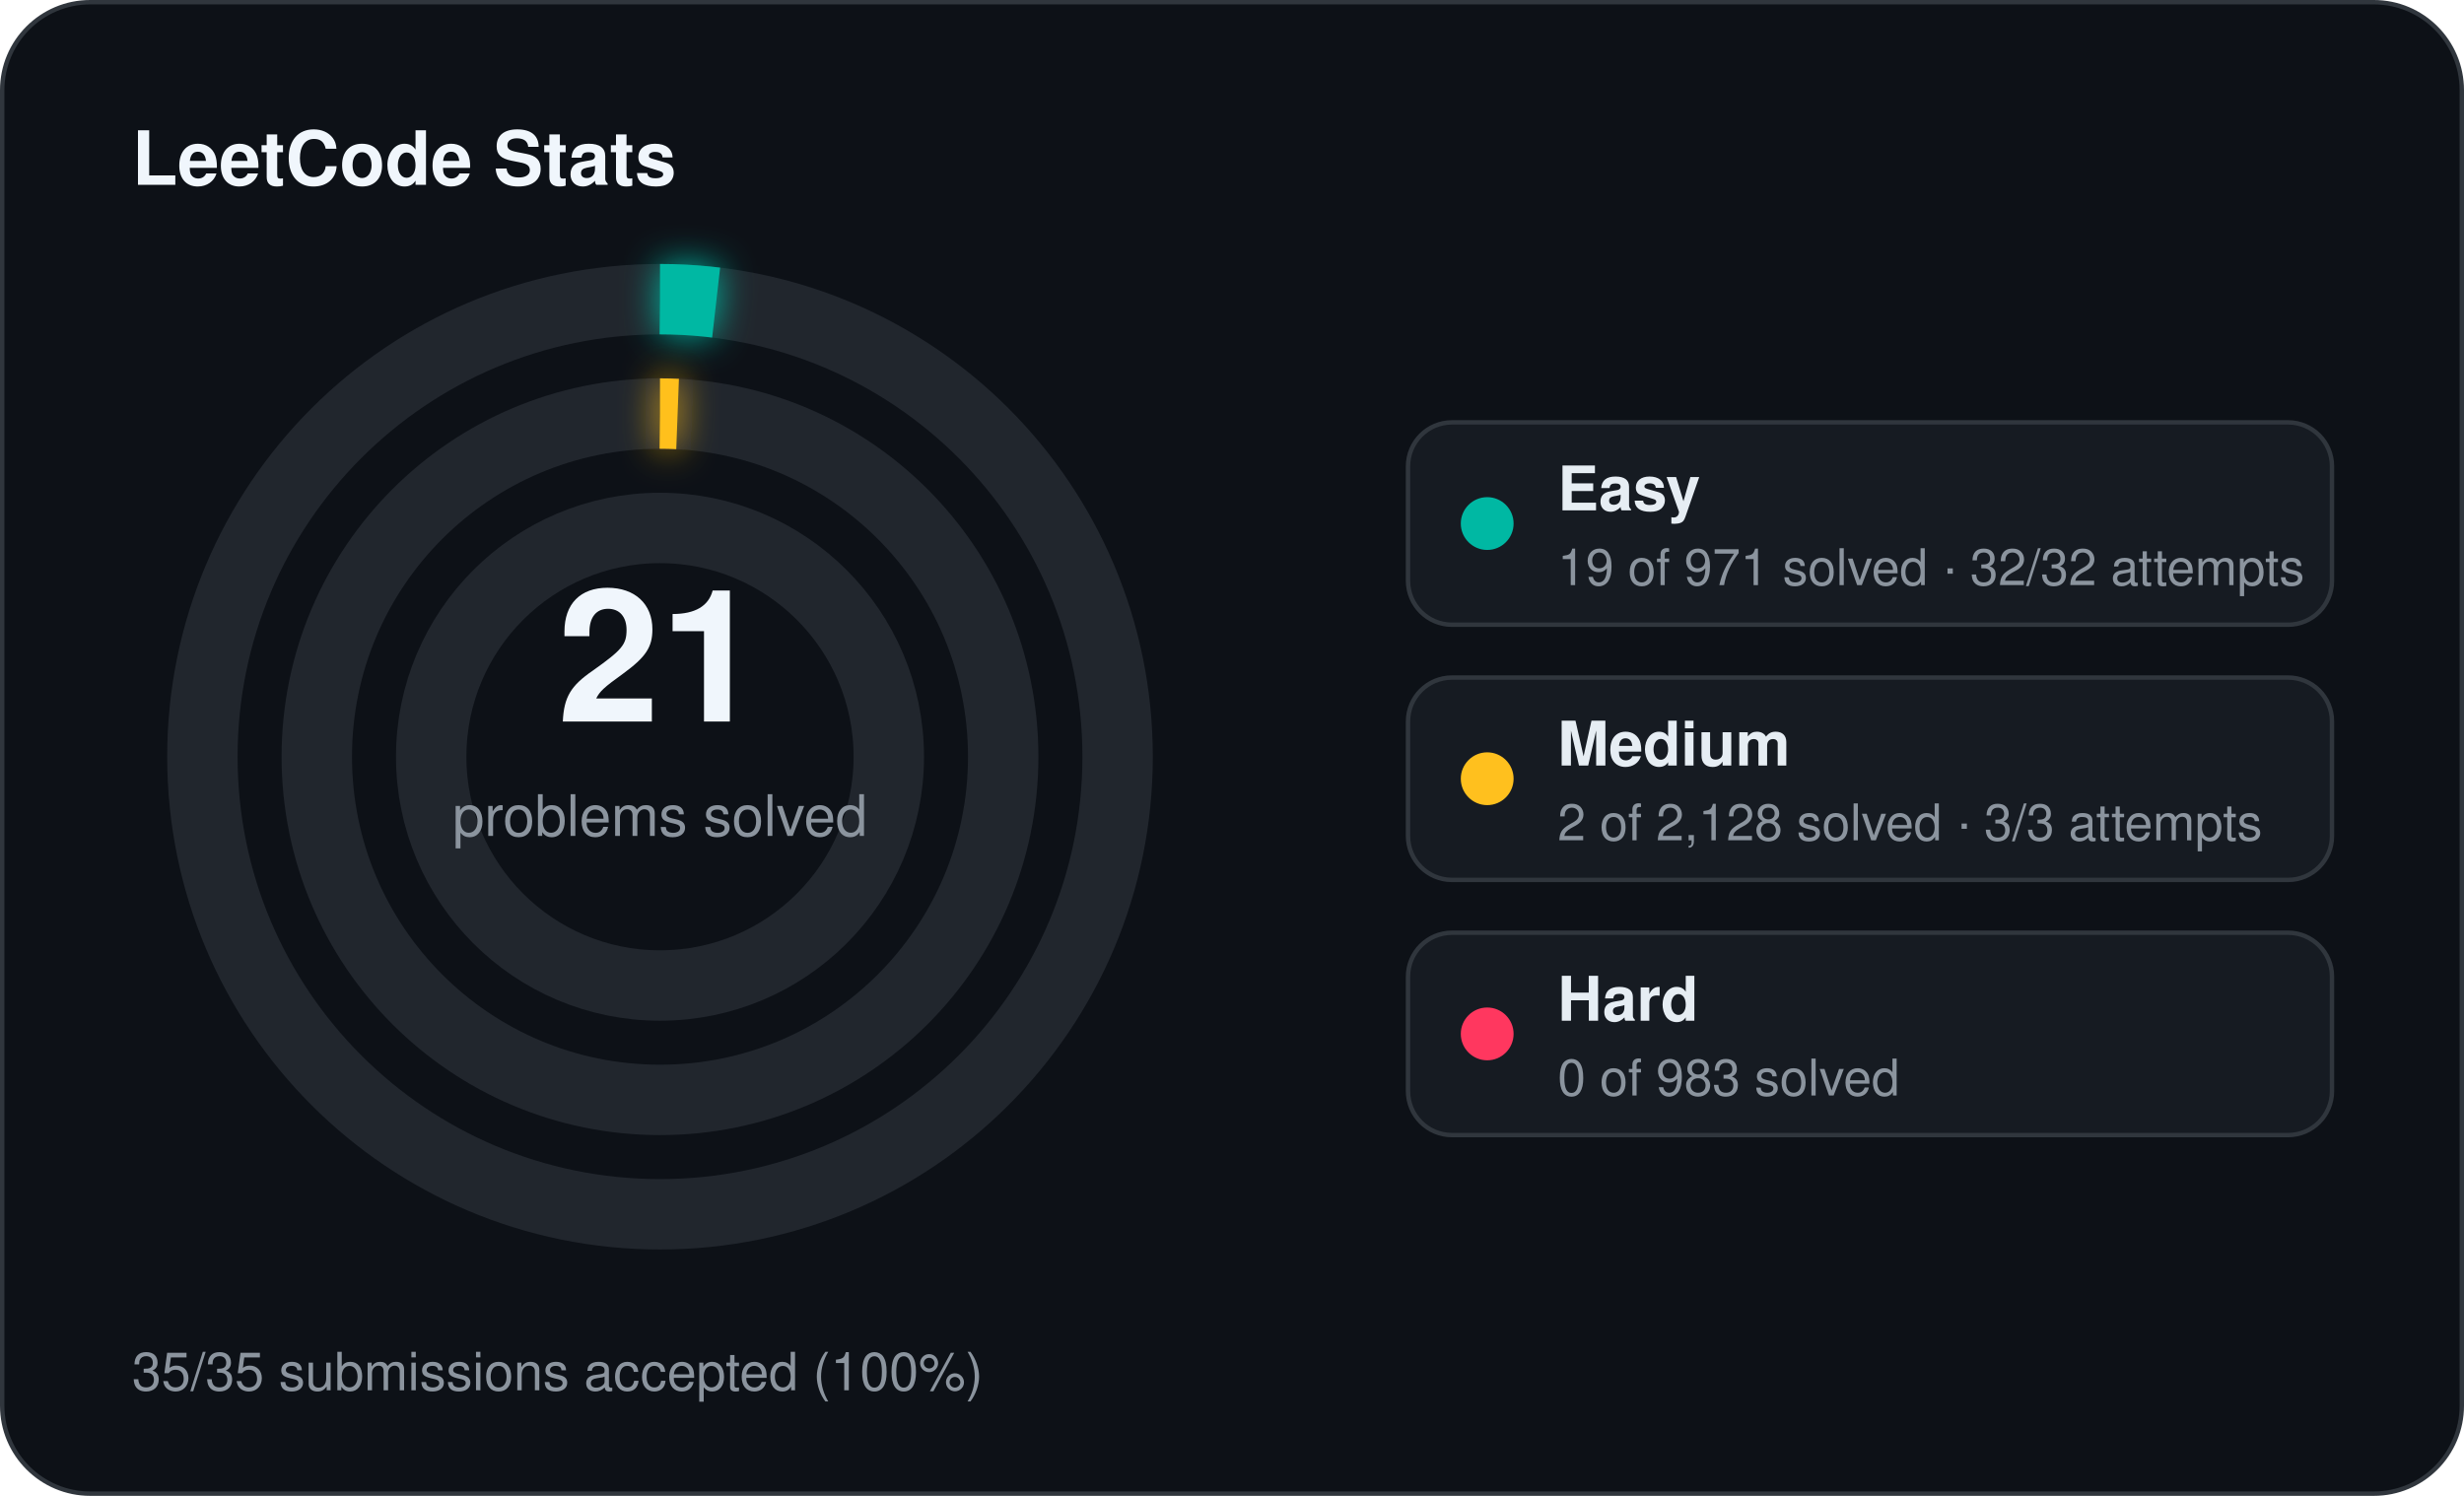
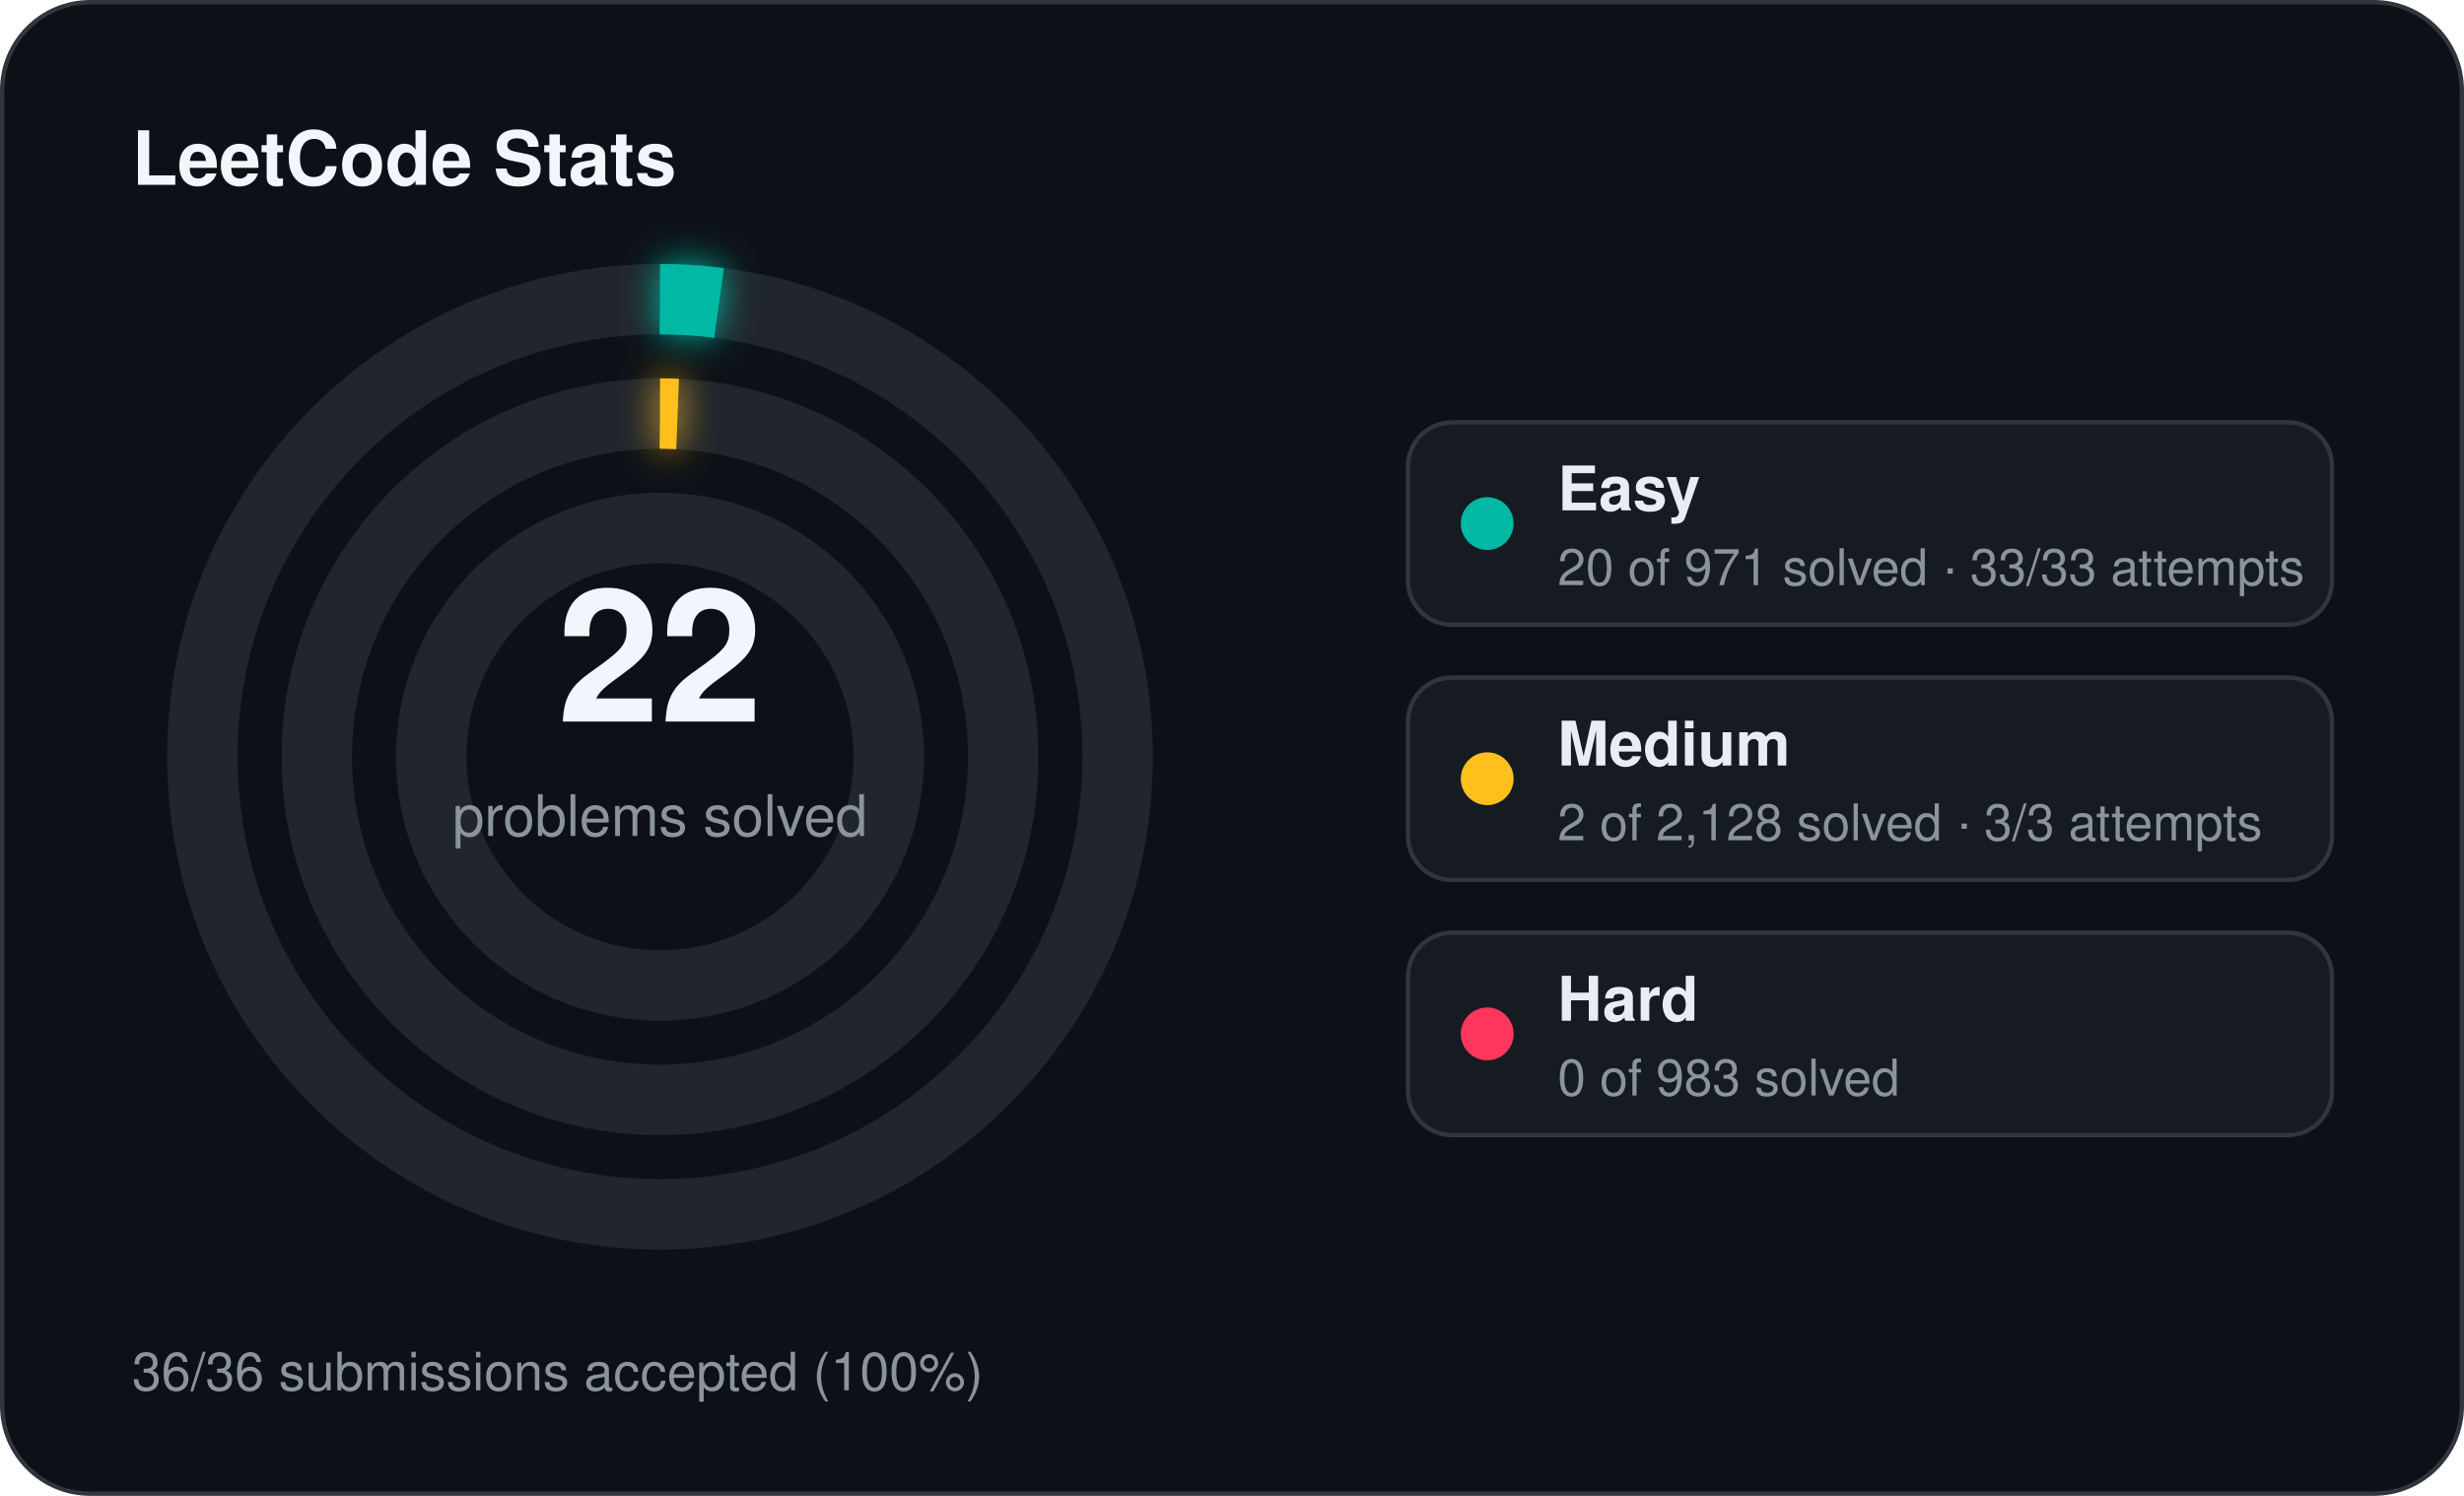
<svg xmlns="http://www.w3.org/2000/svg" width="560" height="340" viewBox="0 0 560 340">
  <defs>
    <filter id="stats-glow" x="-60%" y="-60%" width="220%" height="220%">
      <feGaussianBlur stdDeviation="4" result="blur" />
      <feMerge>
        <feMergeNode in="blur" />
        <feMergeNode in="SourceGraphic" />
      </feMerge>
    </filter>
  </defs>
  <rect x="0.5" y="0.5" width="559" height="339" rx="20" fill="#0d1117" stroke="#30363d" stroke-width="1" />
  <text x="30" y="42" fill="#f0f6fc" font-family="Segoe UI, Helvetica, Arial, sans-serif" font-size="17" font-weight="700">LeetCode Stats</text>
  <circle cx="150" cy="172" r="104" fill="none" stroke="#21262d" stroke-width="16" />
-   <circle cx="150" cy="172" r="104" fill="none" stroke="#00b8a3" stroke-width="16" stroke-linecap="butt" stroke-dasharray="12.79 653.45" transform="rotate(-90 150 172)" filter="url(#stats-glow)" />
+   <circle cx="150" cy="172" r="104" fill="none" stroke="#00b8a3" stroke-width="16" stroke-linecap="butt" stroke-dasharray="13.46 653.45" transform="rotate(-90 150 172)" filter="url(#stats-glow)" />
  <circle cx="150" cy="172" r="78" fill="none" stroke="#21262d" stroke-width="16" />
  <circle cx="150" cy="172" r="78" fill="none" stroke="#ffc01e" stroke-width="16" stroke-linecap="butt" stroke-dasharray="4.00 490.09" transform="rotate(-90 150 172)" filter="url(#stats-glow)" />
  <circle cx="150" cy="172" r="52" fill="none" stroke="#21262d" stroke-width="16" />
-   <text x="150" y="164" text-anchor="middle" fill="#f0f6fc" font-family="Segoe UI, Helvetica, Arial, sans-serif" font-size="42" font-weight="700">21</text>
+   <text x="150" y="164" text-anchor="middle" fill="#f0f6fc" font-family="Segoe UI, Helvetica, Arial, sans-serif" font-size="42" font-weight="700">22</text>
  <text x="150" y="190" text-anchor="middle" fill="#8b949e" font-family="Segoe UI, Helvetica, Arial, sans-serif" font-size="13">problems solved</text>
  <rect x="320" y="96" width="210" height="46" rx="10" fill="#161b22" stroke="#30363d" stroke-width="1" />
  <circle cx="338" cy="119" r="6" fill="#00b8a3" />
  <text x="354" y="116" fill="#e6edf3" font-family="Segoe UI, Helvetica, Arial, sans-serif" font-size="14" font-weight="600">Easy</text>
-   <text x="354" y="133" fill="#8b949e" font-family="Segoe UI, Helvetica, Arial, sans-serif" font-size="11.5">19 of 971 solved · 32/32 attempts</text>
+   <text x="354" y="133" fill="#8b949e" font-family="Segoe UI, Helvetica, Arial, sans-serif" font-size="11.5">20 of 971 solved · 33/33 attempts</text>
  <rect x="320" y="154" width="210" height="46" rx="10" fill="#161b22" stroke="#30363d" stroke-width="1" />
  <circle cx="338" cy="177" r="6" fill="#ffc01e" />
  <text x="354" y="174" fill="#e6edf3" font-family="Segoe UI, Helvetica, Arial, sans-serif" font-size="14" font-weight="600">Medium</text>
  <text x="354" y="191" fill="#8b949e" font-family="Segoe UI, Helvetica, Arial, sans-serif" font-size="11.5">2 of 2,128 solved · 3/3 attempts</text>
  <rect x="320" y="212" width="210" height="46" rx="10" fill="#161b22" stroke="#30363d" stroke-width="1" />
  <circle cx="338" cy="235" r="6" fill="#ff375f" />
  <text x="354" y="232" fill="#e6edf3" font-family="Segoe UI, Helvetica, Arial, sans-serif" font-size="14" font-weight="600">Hard</text>
  <text x="354" y="249" fill="#8b949e" font-family="Segoe UI, Helvetica, Arial, sans-serif" font-size="11.5">0 of 983 solved</text>
-   <text x="30" y="316" fill="#8b949e" font-family="Segoe UI, Helvetica, Arial, sans-serif" font-size="12">35/35 submissions accepted (100%)</text>
+   <text x="30" y="316" fill="#8b949e" font-family="Segoe UI, Helvetica, Arial, sans-serif" font-size="12">36/36 submissions accepted (100%)</text>
</svg>
